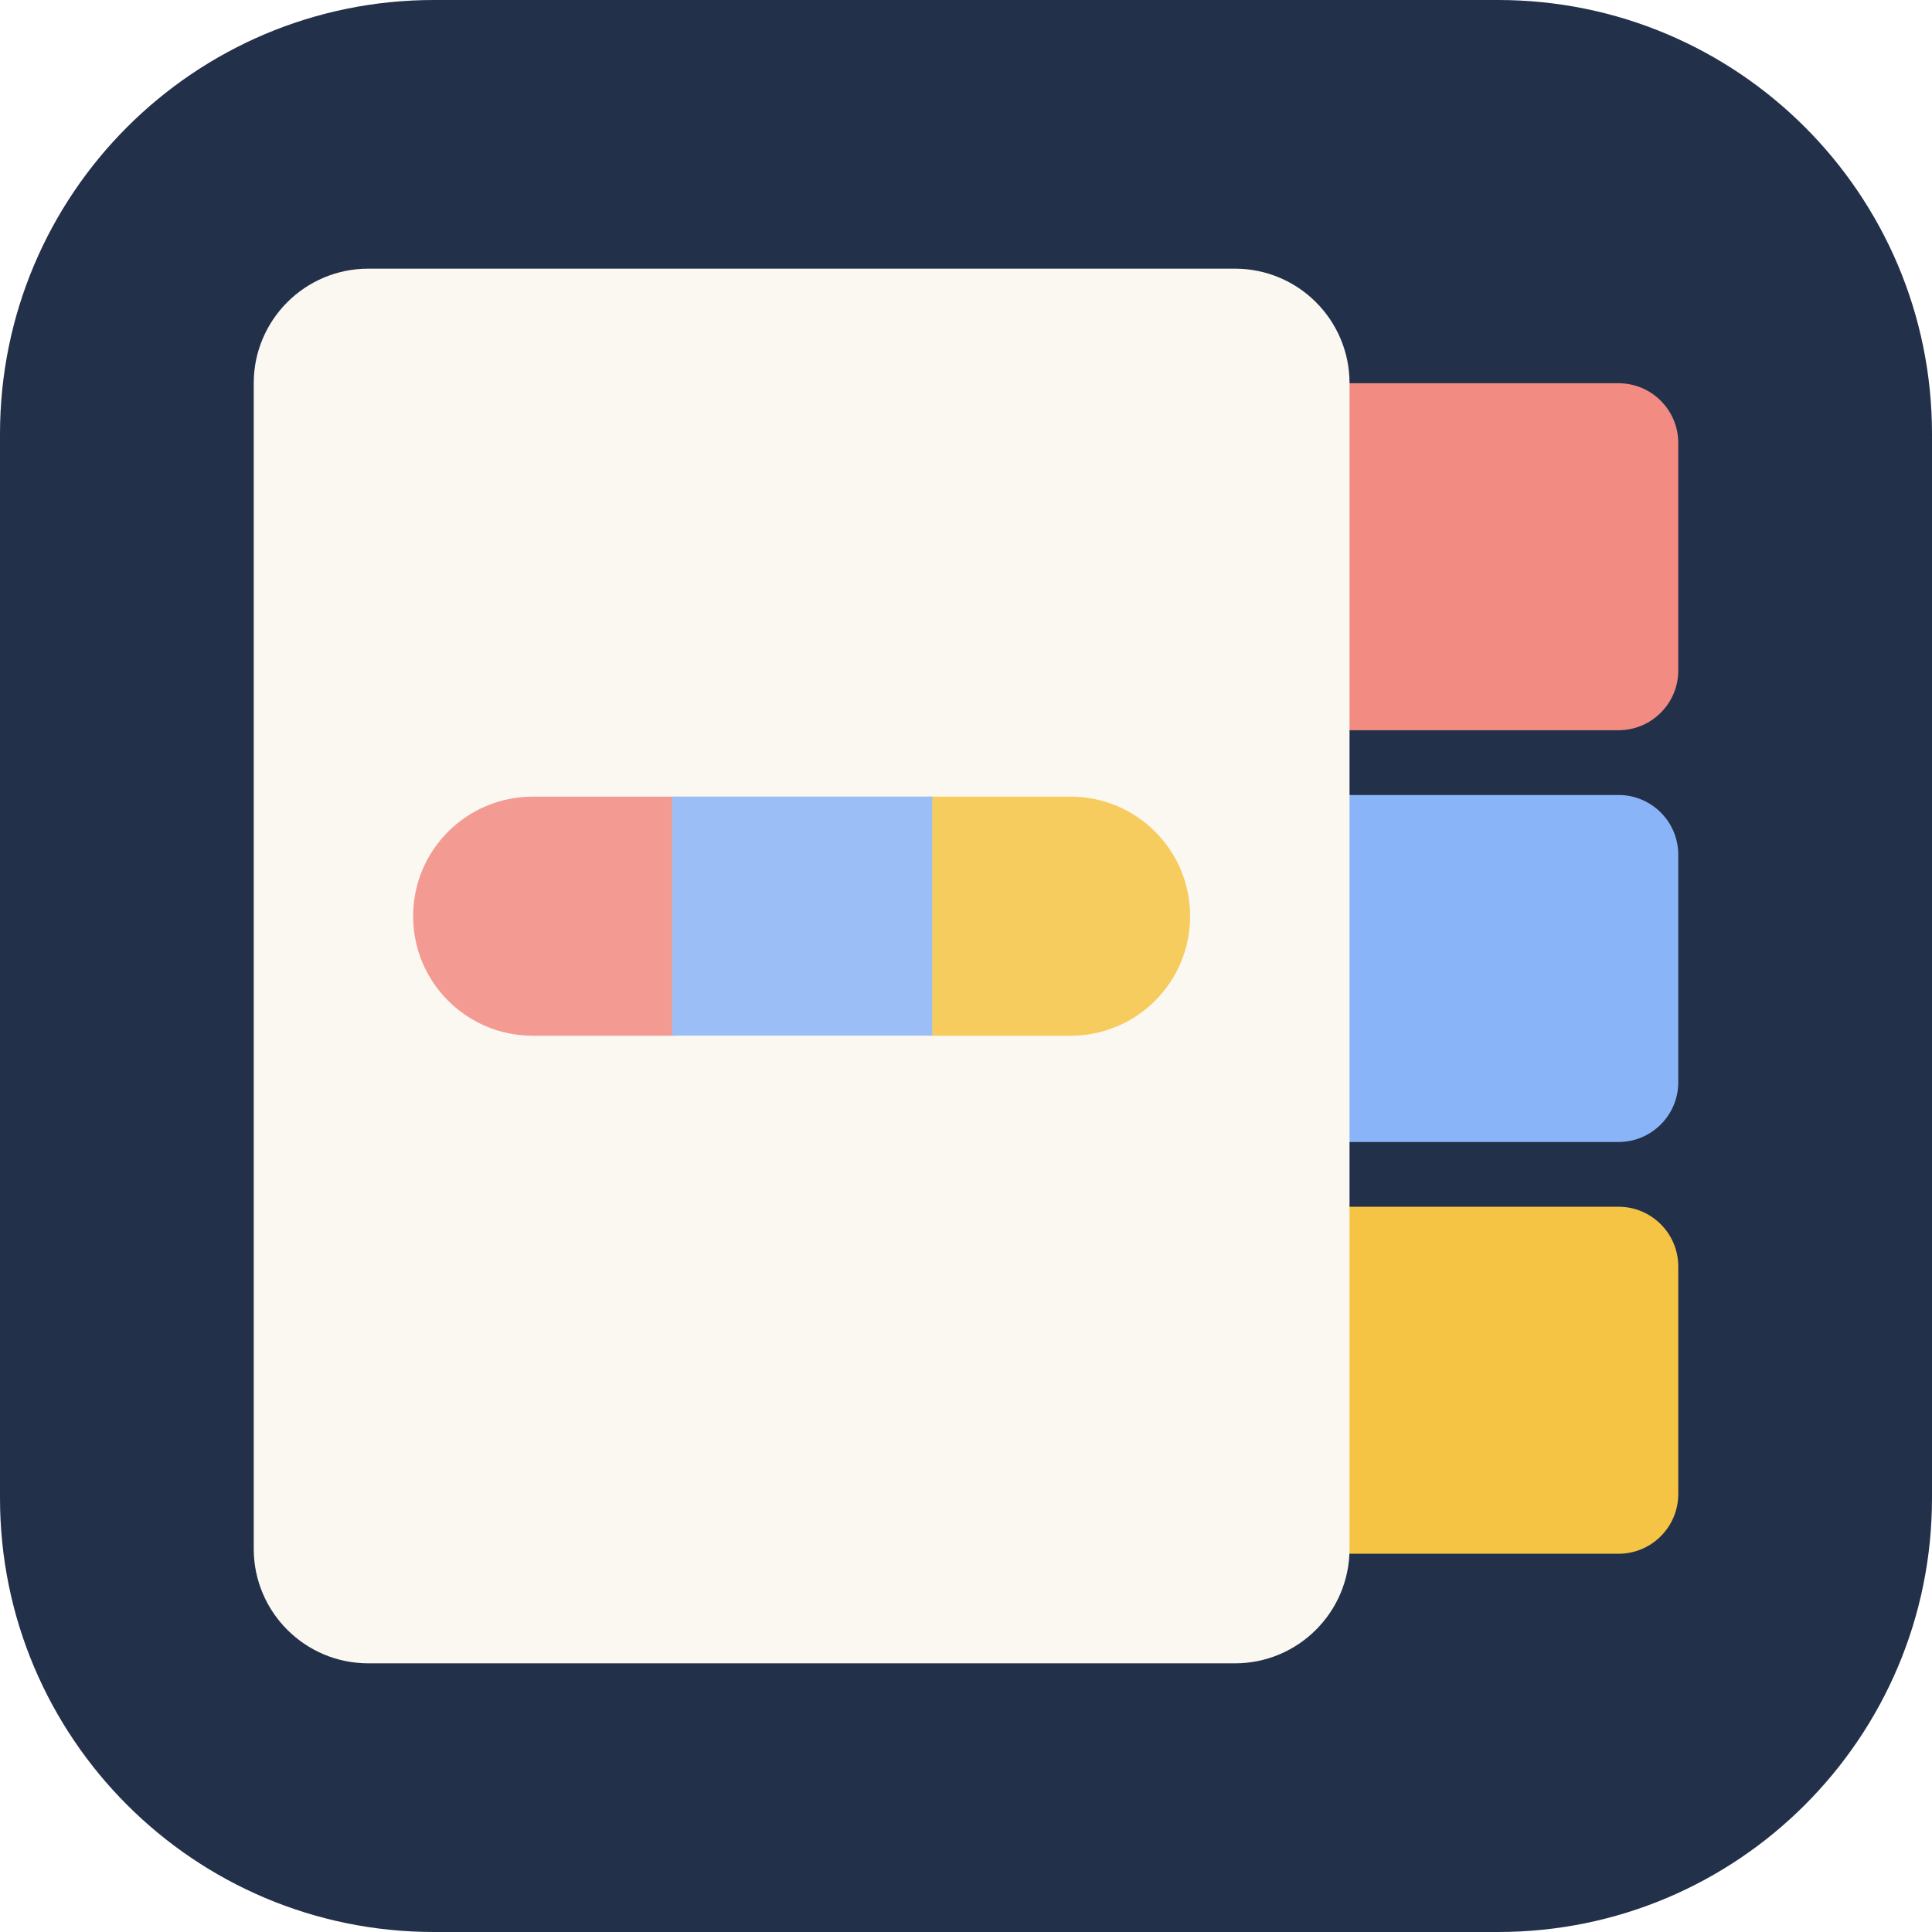
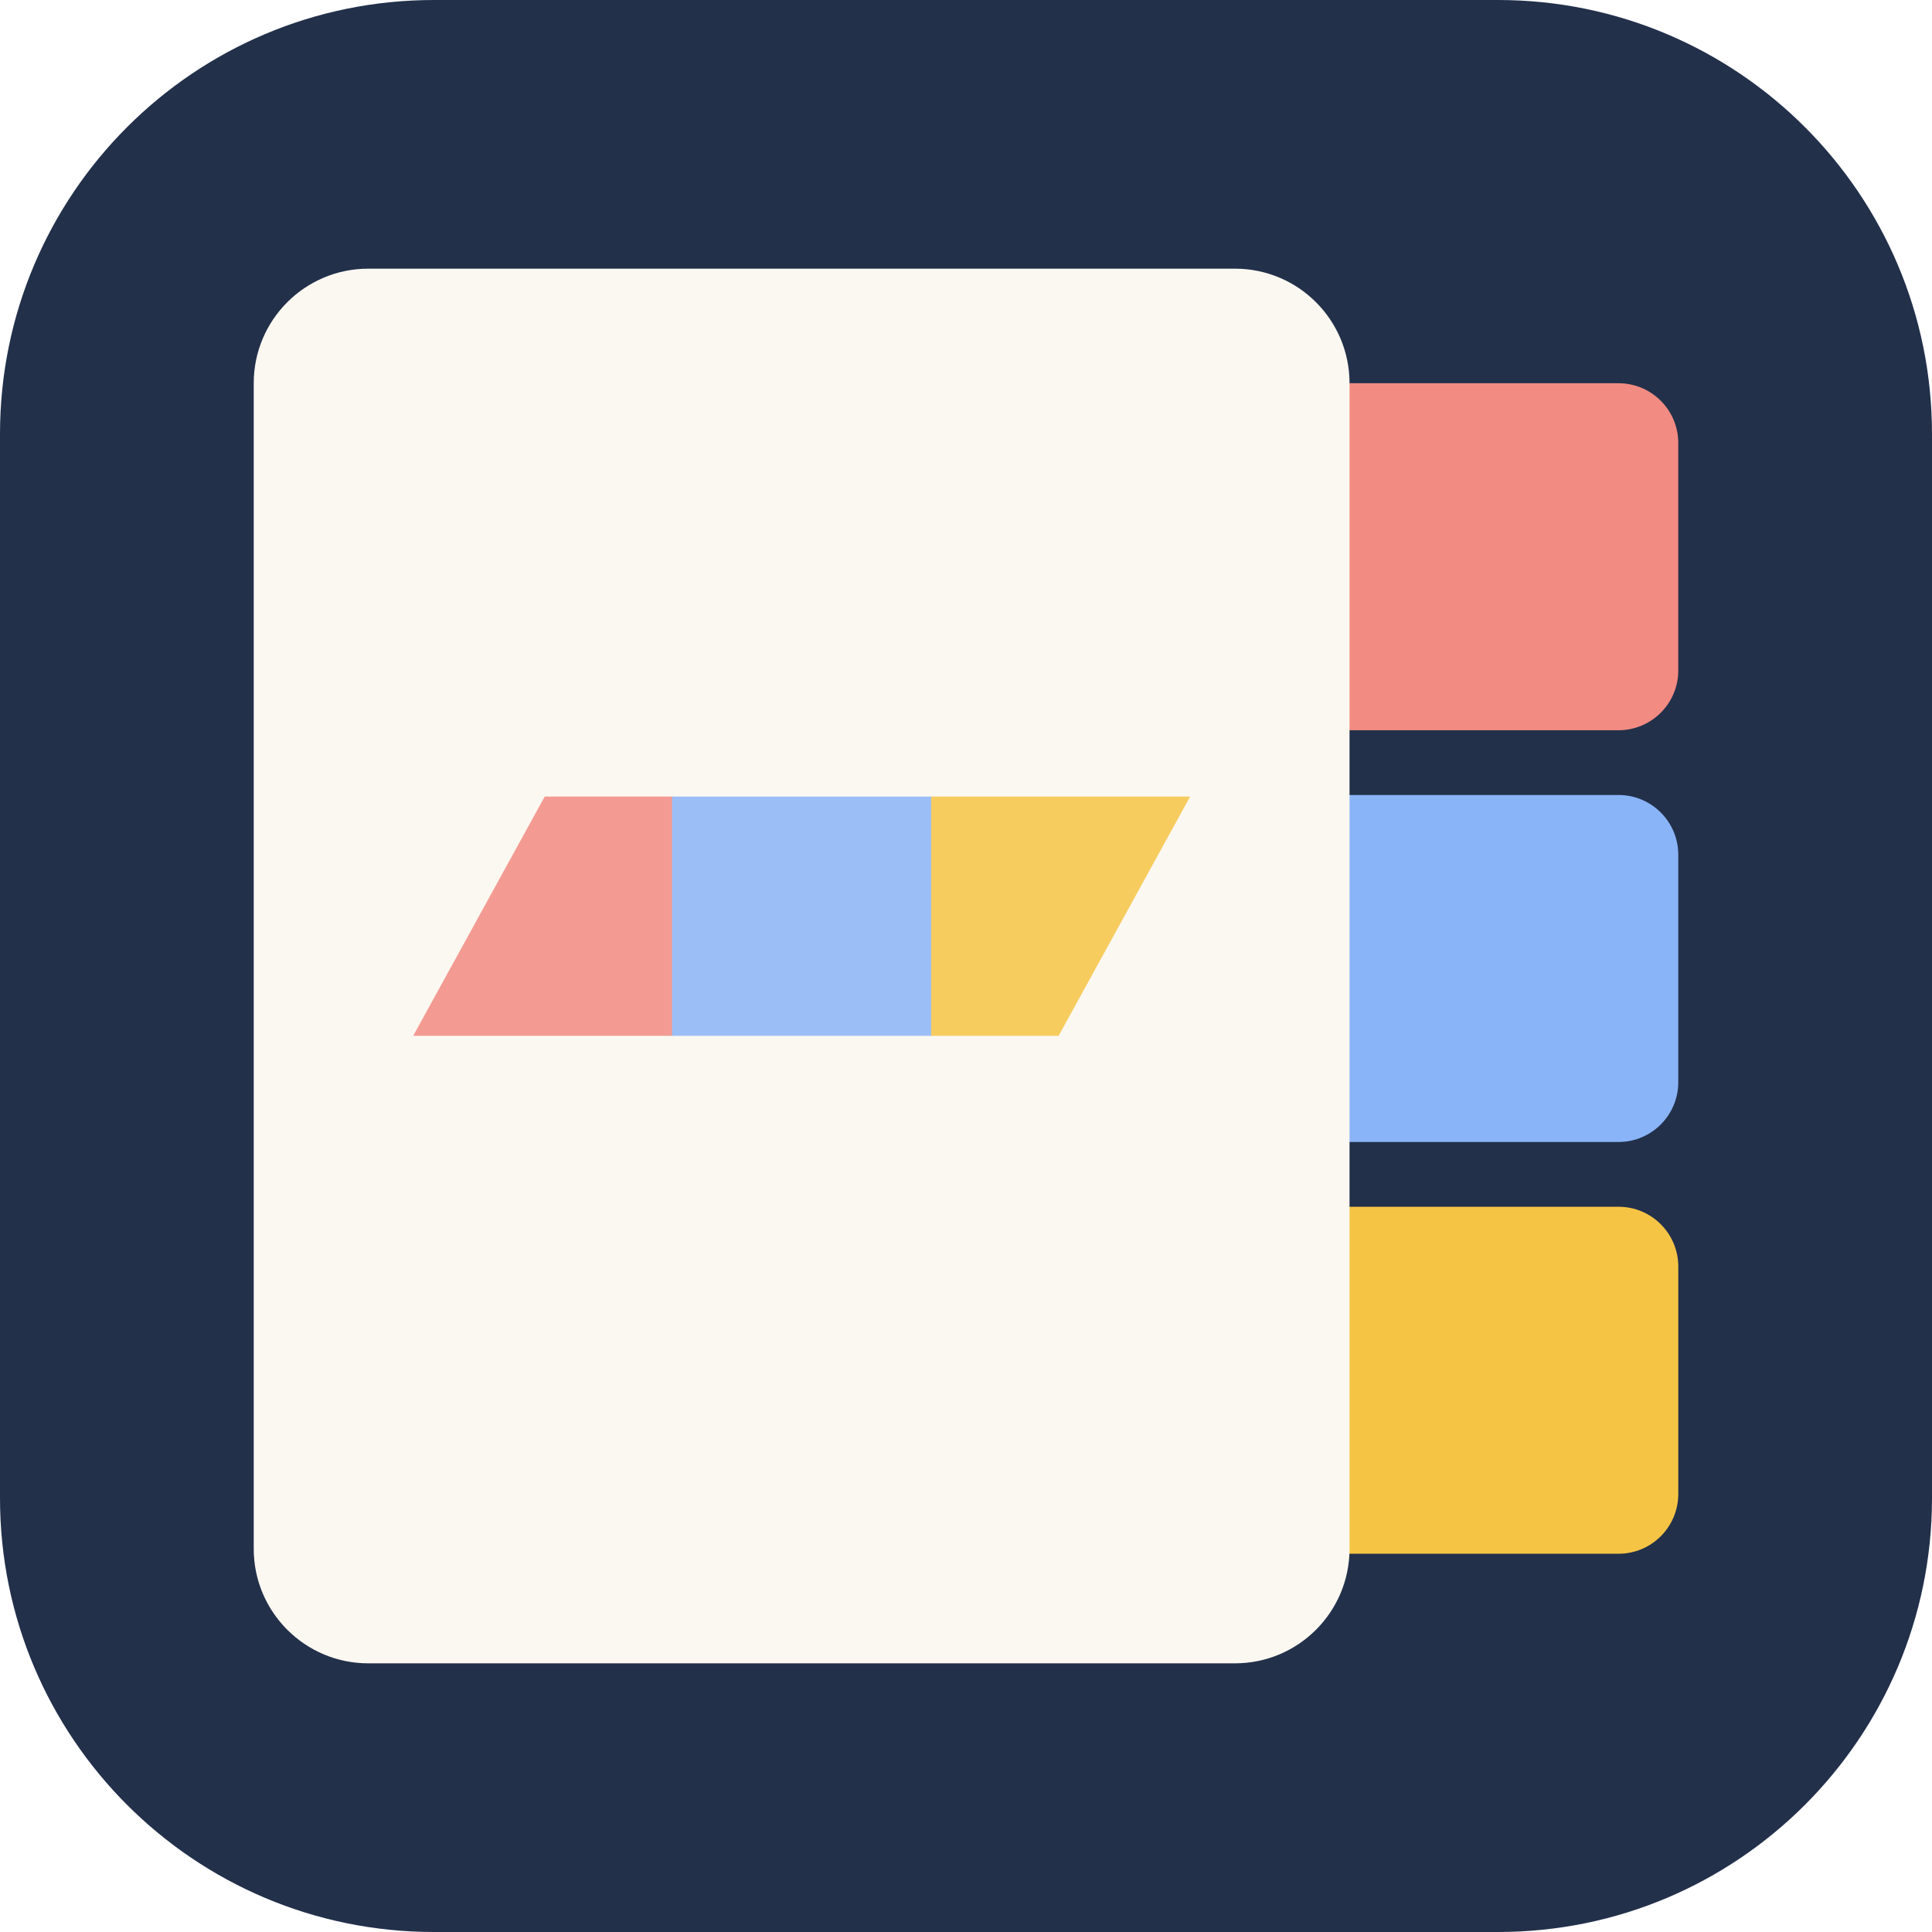
<svg xmlns="http://www.w3.org/2000/svg" viewBox="0 0 1024 1024">
  <path fill="#22304A" d="M230 0H794A230 230 0 0 1 1024 230V794A230 230 0 0 1 794 1024H230A230 230 0 0 1 0 794V230A230 230 0 0 1 230 0Z" />
  <path fill="#F28B82" d="M667.76 203.12H857.84A31.68 31.68 0 0 1 889.52 234.8V355.36A31.68 31.68 0 0 1 857.84 387.04H667.76A31.68 31.68 0 0 1 636.08 355.36V234.8A31.68 31.68 0 0 1 667.76 203.12Z" />
  <path fill="#8AB4F8" d="M667.76 421.36H857.84A31.68 31.68 0 0 1 889.52 453.04V573.6A31.68 31.68 0 0 1 857.84 605.28H667.76A31.68 31.68 0 0 1 636.08 573.6V453.04A31.68 31.68 0 0 1 667.76 421.36Z" />
  <path fill="#F6C445" d="M667.76 639.6H857.84A31.68 31.68 0 0 1 889.52 671.28V791.84A31.68 31.68 0 0 1 857.84 823.52H667.76A31.68 31.68 0 0 1 636.08 791.84V671.28A31.68 31.68 0 0 1 667.76 639.6Z" />
  <path fill="#FBF8F1" d="M195.2 142.4H654.56A60.72 60.72 0 0 1 715.28 203.12V820.88A60.72 60.72 0 0 1 654.56 881.6H195.2A60.72 60.72 0 0 1 134.48 820.88V203.12A60.72 60.72 0 0 1 195.2 142.4Z" />
  <path fill="#C5CFDB" d="" />
-   <path fill="#F39B93" d="M282.32 422.24H356.24A63.36 63.36 0 0 1 419.6 485.6V485.6A63.36 63.36 0 0 1 356.24 548.96H282.32A63.36 63.36 0 0 1 218.96 485.6V485.6A63.36 63.36 0 0 1 282.32 422.24Z" />
-   <path fill="#F7CC5F" d="M493.52 422.24H567.44A63.36 63.36 0 0 1 630.8 485.6V485.6A63.36 63.36 0 0 1 567.44 548.96H493.52A63.36 63.36 0 0 1 430.16 485.6V485.6A63.36 63.36 0 0 1 493.52 422.24Z" />
-   <rect x="356.2" y="422.2" width="137.9" height="126.7" fill="#9BBEF7" />
+   <path fill="#F39B93" d="M288.7 422.2 L356.8 422.2 L356.8 549.0 L219.0 549.0 Z" />
+   <path fill="#9BBEF7" d="M356.2 422.2 L494.1 422.2 L494.1 549.0 L356.2 549.0 Z" />
+   <path fill="#F7CC5F" d="M493.5 422.2 L630.8 422.2 L561.1 549.0 L493.5 549.0 Z" />
</svg>
